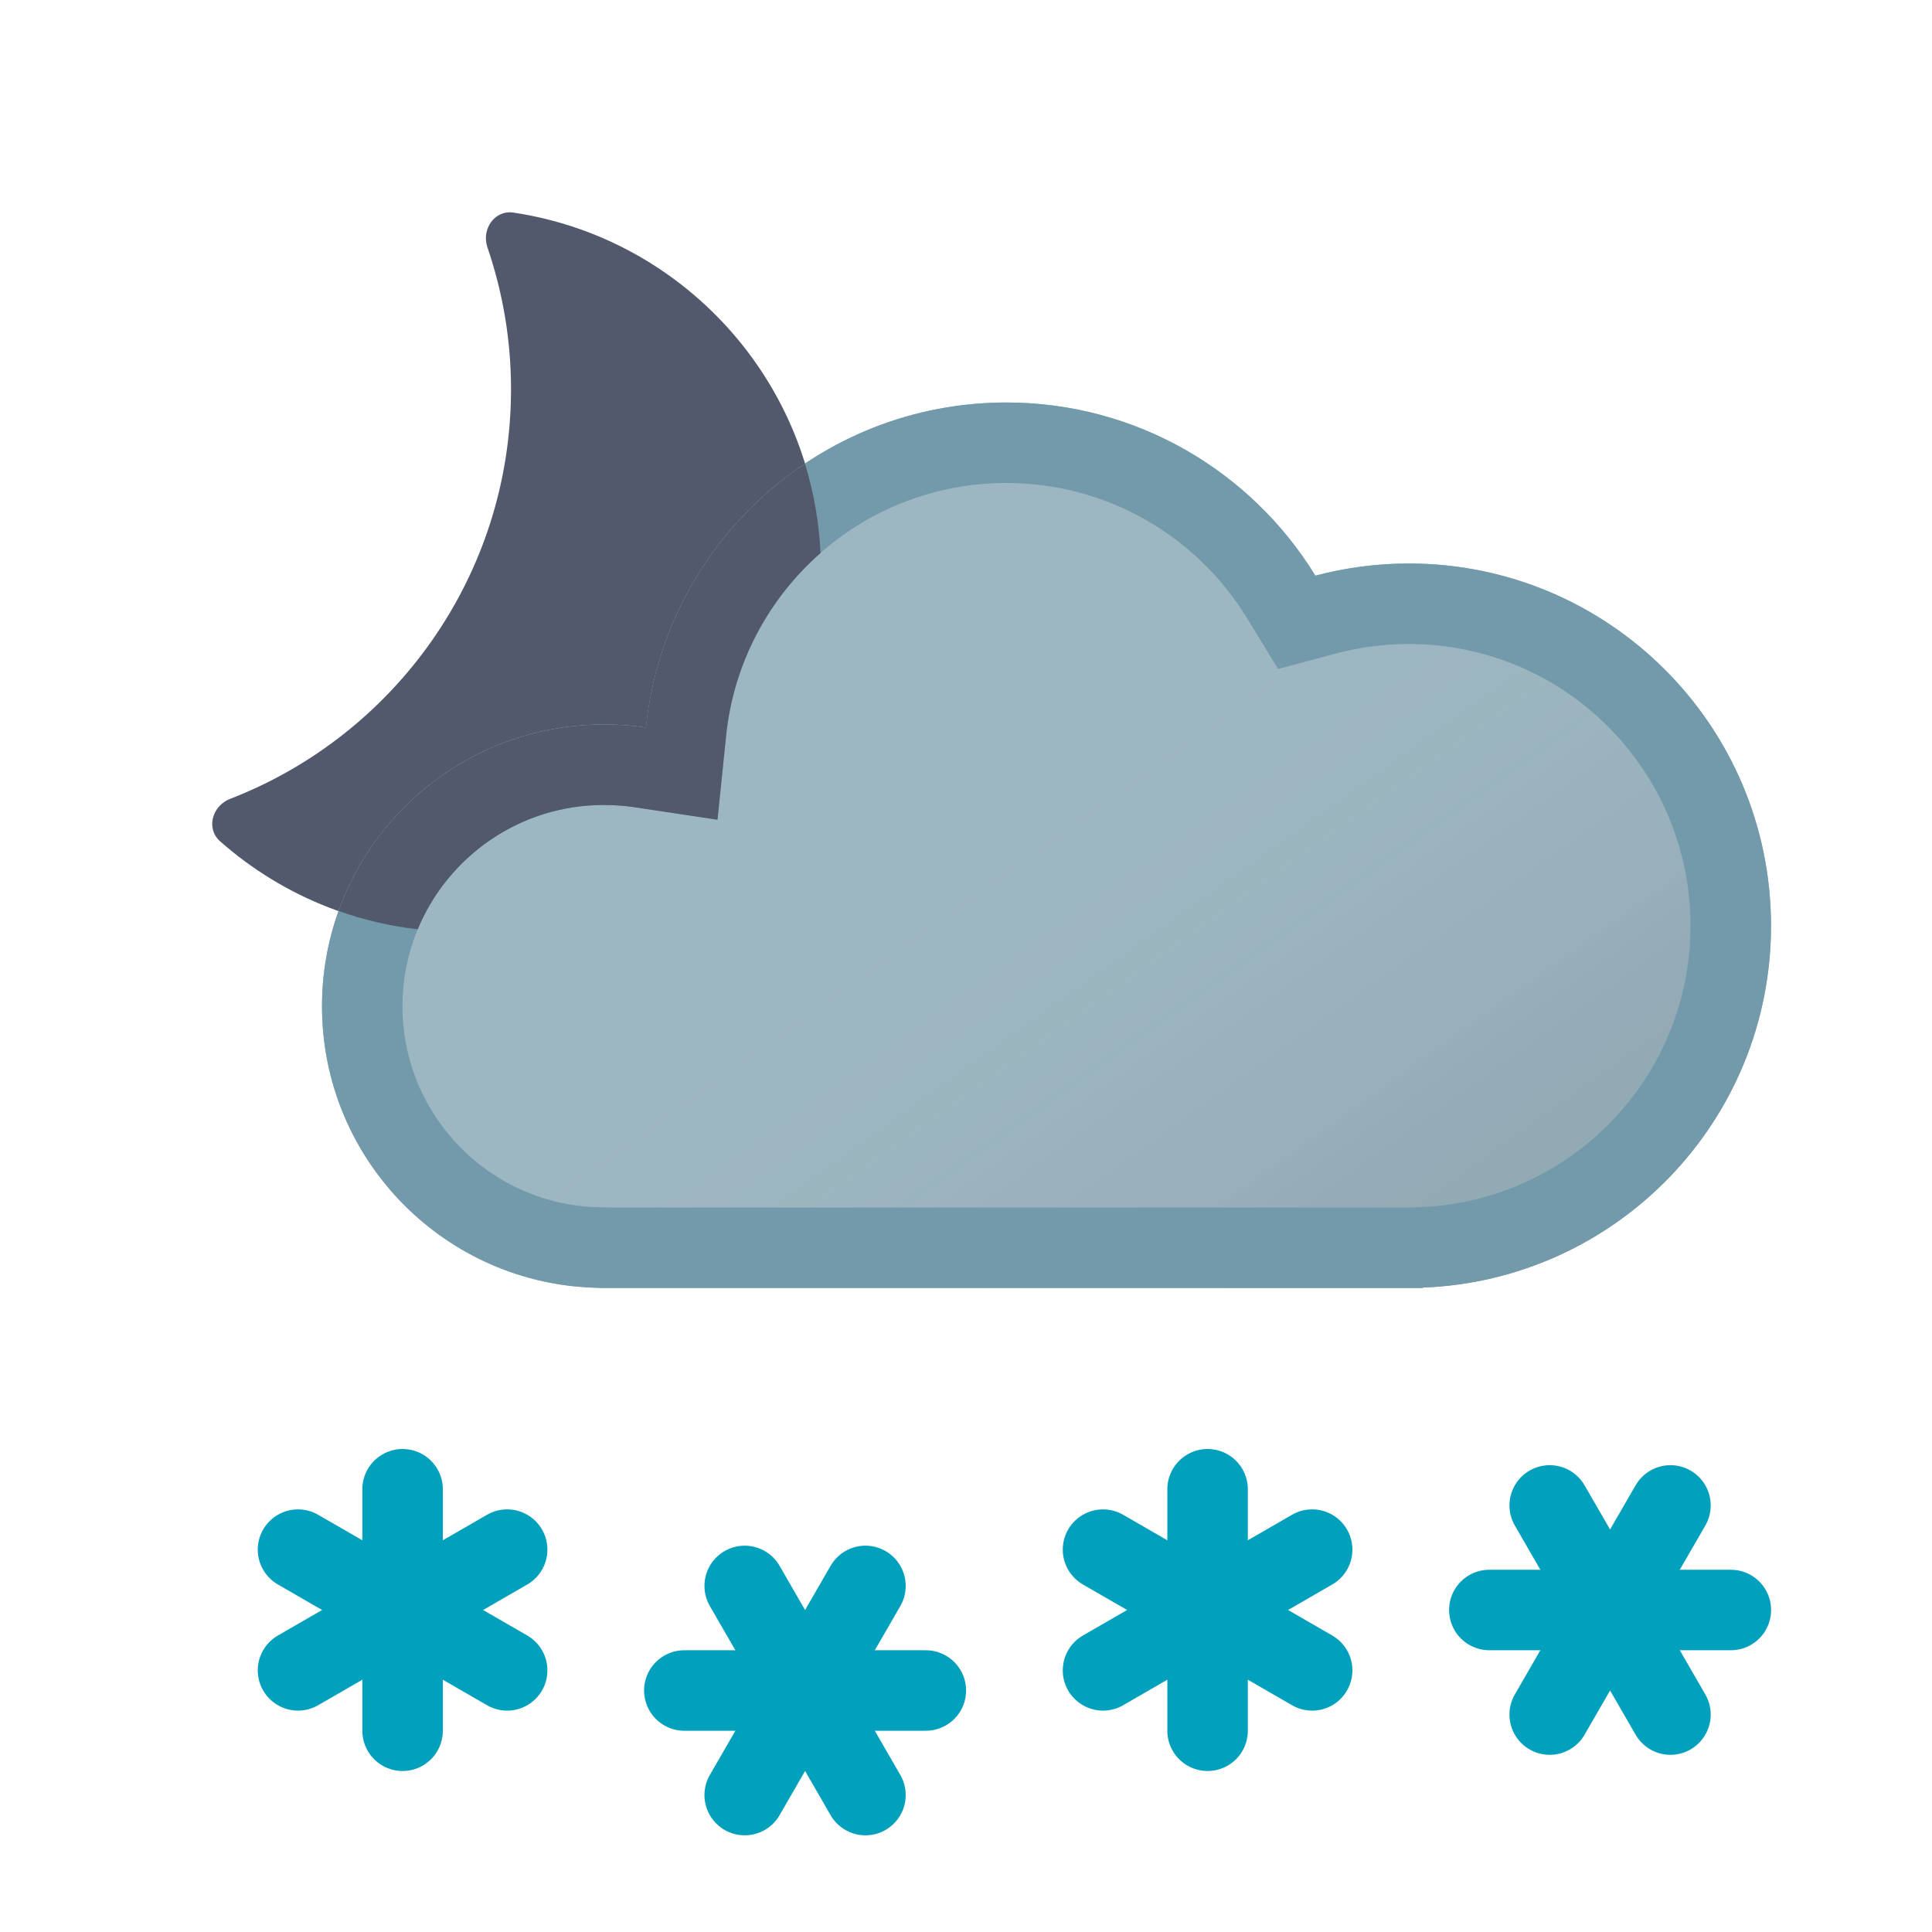
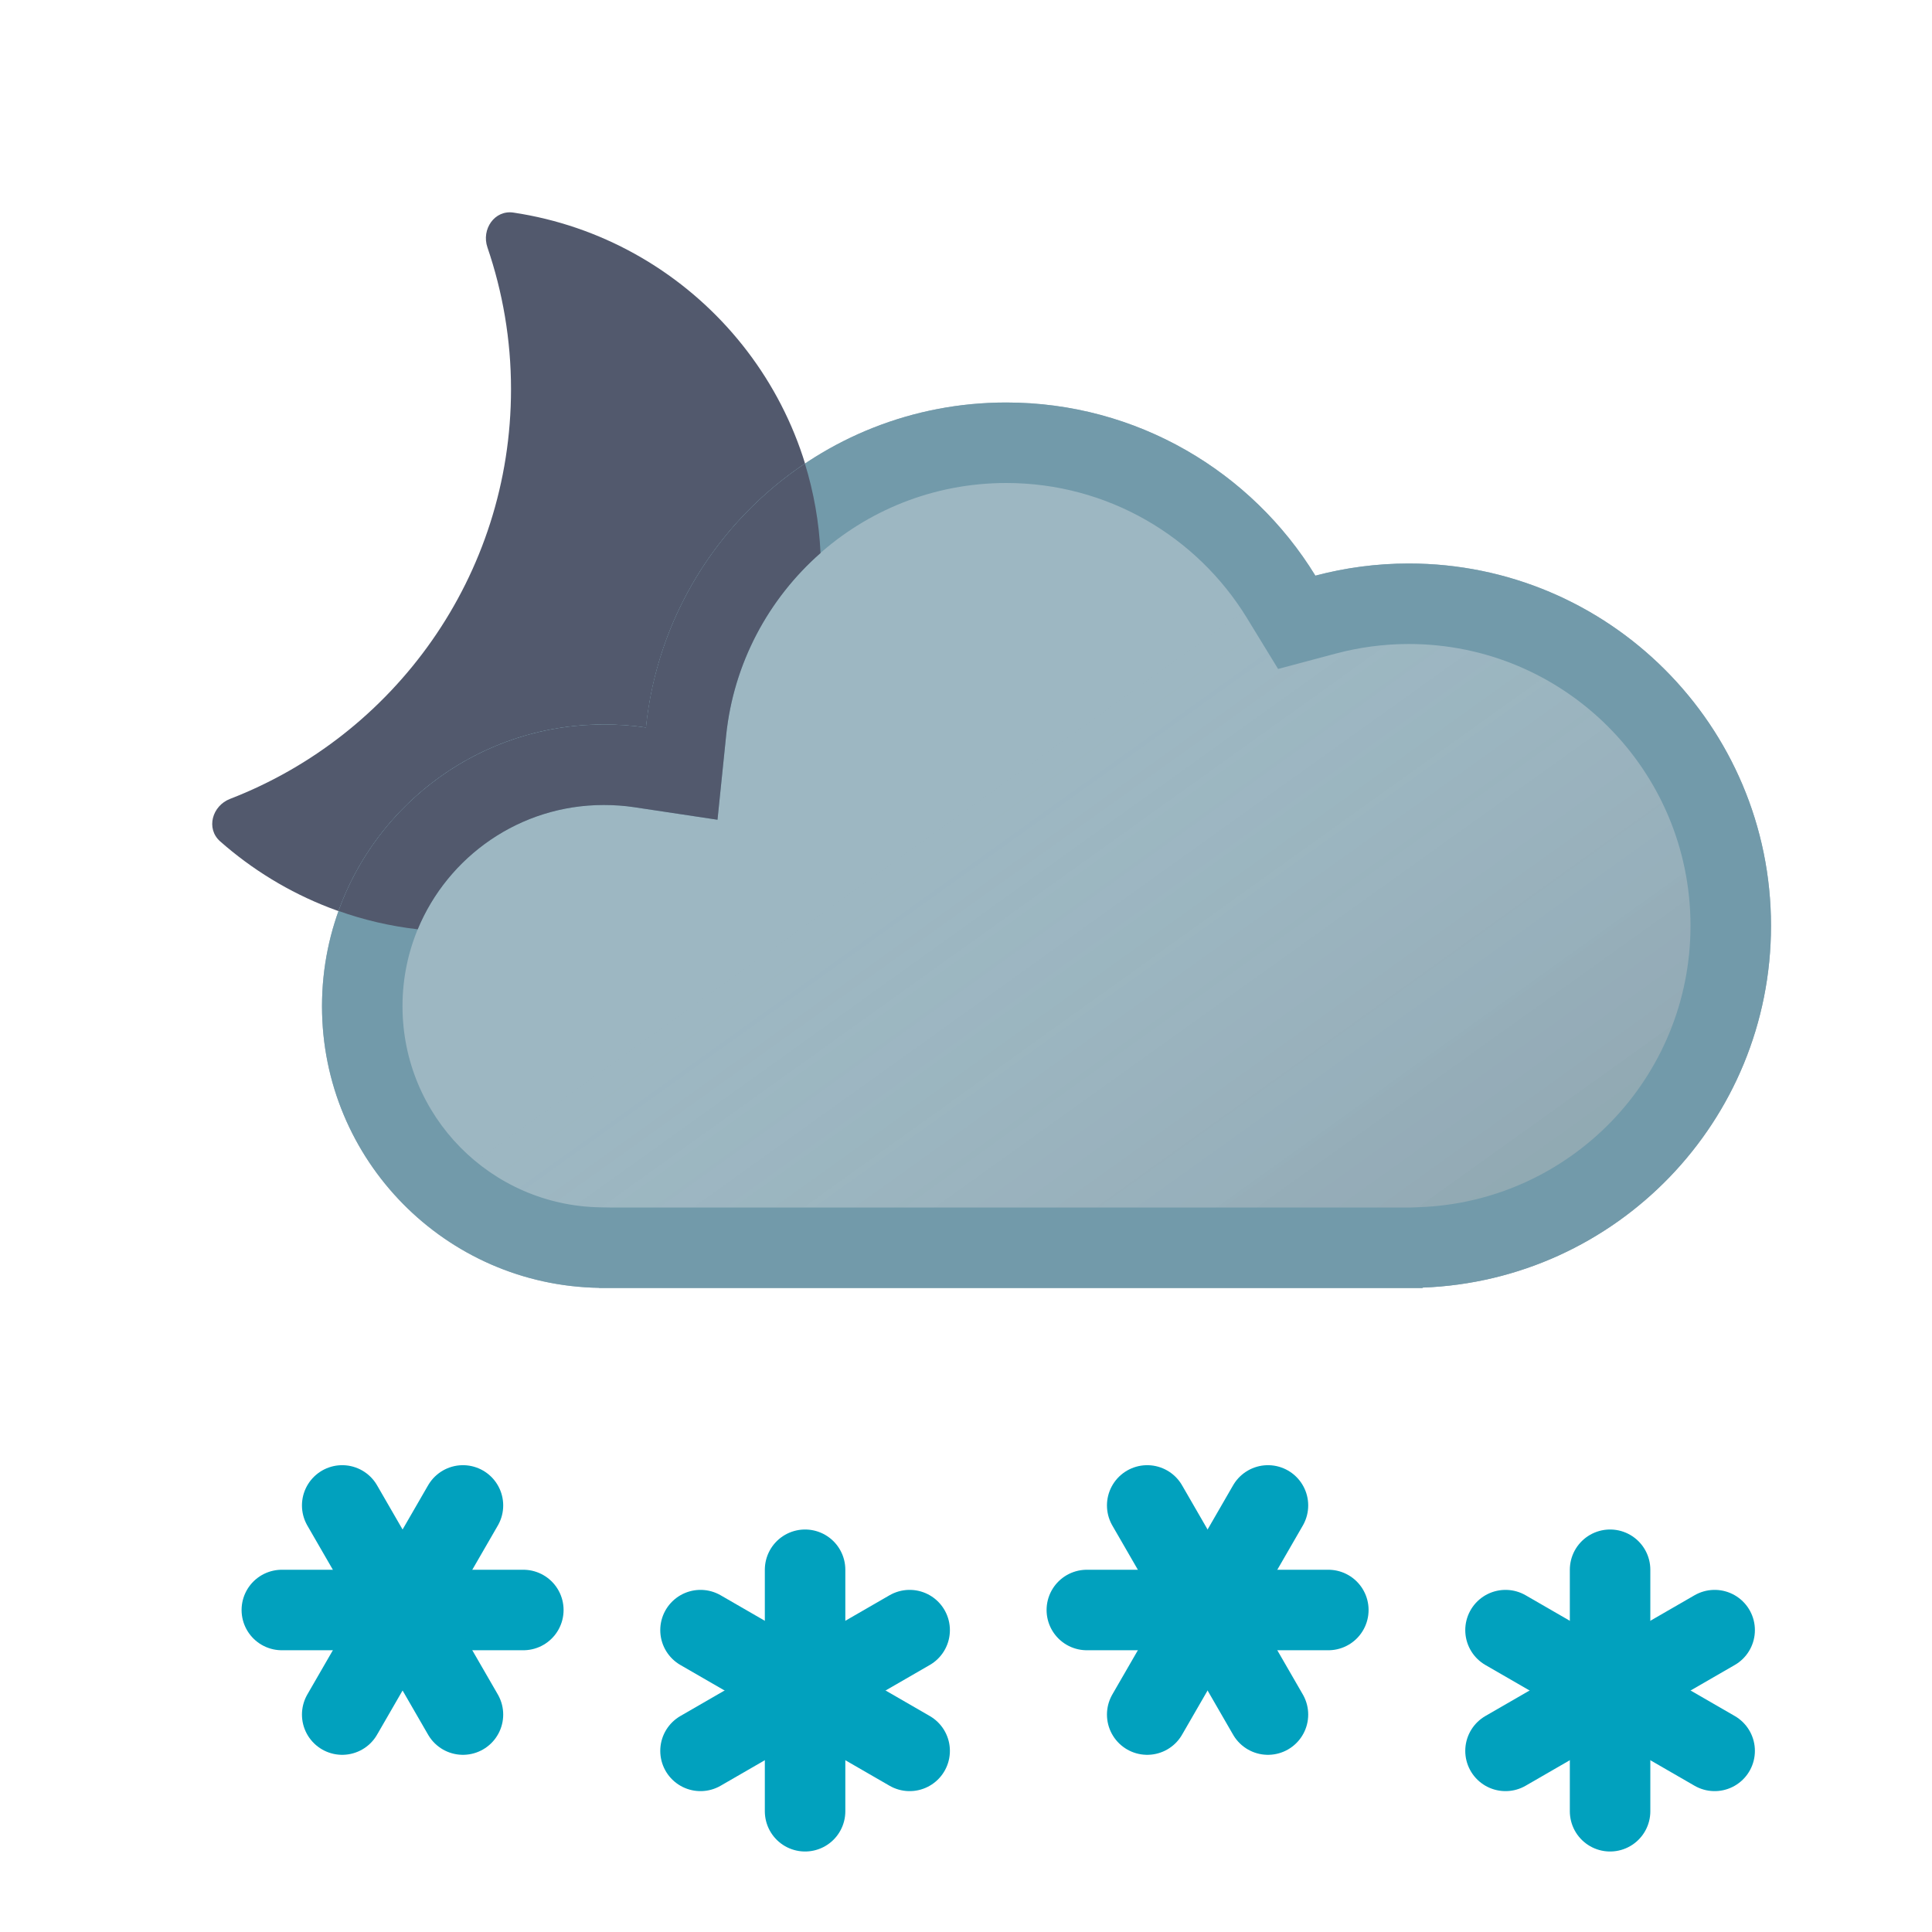
<svg xmlns="http://www.w3.org/2000/svg" xmlns:xlink="http://www.w3.org/1999/xlink" width="24" height="24" viewBox="0 0 24 24" fill="none">
  <path d="M6.055 3.073C5.978 2.848 6.144 2.605 6.379 2.641C8.541 2.965 10.199 4.829 10.199 7.082C10.199 9.563 8.187 11.575 5.706 11.575C4.566 11.575 3.526 11.15 2.734 10.451C2.556 10.293 2.635 10.01 2.858 9.924C4.899 9.135 6.348 7.155 6.348 4.834C6.348 4.218 6.244 3.626 6.055 3.073Z" fill="#52596D" />
  <use xlink:href="#stroke0_2201_1946" fill="#9DB7C2" />
  <use xlink:href="#stroke0_2201_1946" fill="url(#paint0_linear_2201_1946)" fill-opacity="0.15" style="mix-blend-mode:multiply" />
  <path d="M22 11.5C22 9.015 19.985 7 17.5 7C17.099 7 16.71 7.053 16.34 7.151C15.549 5.861 14.125 5 12.5 5C10.171 5 8.256 6.77 8.025 9.038C7.854 9.012 7.678 9 7.5 9C5.567 9 4 10.567 4 12.5C4 14.413 5.536 15.967 7.442 15.998V16H17.672V15.995C20.078 15.905 22 13.928 22 11.5ZM21 11.5C21 13.387 19.506 14.926 17.635 14.996L17.53 15H7.573L7.458 14.998C6.097 14.976 5 13.866 5 12.5C5 11.119 6.119 10 7.5 10C7.632 10 7.758 10.009 7.876 10.027L8.913 10.183L9.02 9.14C9.2 7.376 10.689 6 12.5 6C13.763 6 14.871 6.668 15.488 7.674L15.877 8.31L16.597 8.118C16.884 8.042 17.187 8 17.5 8C19.433 8 21 9.567 21 11.5Z" fill="#729AAA" />
-   <path d="M13.702 20.75L16.3 19.25" stroke-linecap="round" stroke="#01A1BE" />
-   <path d="M13.702 19.25L16.3 20.75" stroke-linecap="round" stroke="#01A1BE" />
-   <path d="M15.001 18.5V21.5" stroke-linecap="round" stroke="#01A1BE" />
-   <path d="M19.251 21.299L20.751 18.701" stroke-linecap="round" stroke="#01A1BE" />
-   <path d="M18.501 20H21.501" stroke-linecap="round" stroke="#01A1BE" />
-   <path d="M19.251 18.701L20.751 21.299" stroke-linecap="round" stroke="#01A1BE" />
-   <path d="M9.251 22.299L10.751 19.701" stroke-linecap="round" stroke="#01A1BE" />
-   <path d="M8.501 21H11.501" stroke-linecap="round" stroke="#01A1BE" />
-   <path d="M9.251 19.701L10.751 22.299" stroke-linecap="round" stroke="#01A1BE" />
-   <path d="M3.702 20.75L6.3 19.25" stroke-linecap="round" stroke="#01A1BE" />
-   <path d="M3.702 19.25L6.3 20.75" stroke-linecap="round" stroke="#01A1BE" />
-   <path d="M5.001 18.5V21.5" stroke-linecap="round" stroke="#01A1BE" />
+   <path d="M14.251 21.299L15.751 18.701" stroke-linecap="round" stroke="#01A1BE" />
+   <path d="M13.501 20L16.501 20" stroke-linecap="round" stroke="#01A1BE" />
+   <path d="M14.251 18.701L15.751 21.299" stroke-linecap="round" stroke="#01A1BE" />
+   <path d="M20.001 22.5L20.001 19.5" stroke-linecap="round" stroke="#01A1BE" />
+   <path d="M18.702 21.75L21.3 20.25" stroke-linecap="round" stroke="#01A1BE" />
+   <path d="M18.702 20.25L21.3 21.75" stroke-linecap="round" stroke="#01A1BE" />
+   <path d="M10.001 22.5L10.001 19.5" stroke-linecap="round" stroke="#01A1BE" />
+   <path d="M8.702 21.75L11.3 20.25" stroke-linecap="round" stroke="#01A1BE" />
+   <path d="M8.702 20.25L11.3 21.75" stroke-linecap="round" stroke="#01A1BE" />
+   <path d="M4.251 21.299L5.751 18.701" stroke-linecap="round" stroke="#01A1BE" />
+   <path d="M3.501 20L6.501 20" stroke-linecap="round" stroke="#01A1BE" />
+   <path d="M4.251 18.701L5.751 21.299" stroke-linecap="round" stroke="#01A1BE" />
  <path d="M9.999 5.759C10.108 6.113 10.175 6.485 10.193 6.87C9.548 7.437 9.112 8.237 9.02 9.14L8.913 10.183L7.876 10.027C7.757 10.009 7.632 10 7.5 10C6.458 10 5.565 10.638 5.189 11.544C4.848 11.505 4.519 11.428 4.205 11.316C4.69 9.966 5.982 9 7.5 9C7.678 9 7.853 9.012 8.024 9.038C8.164 7.671 8.915 6.485 9.999 5.759Z" fill="#52596D" />
  <defs>
    <linearGradient id="paint0_linear_2201_1946" x1="17" y1="20" x2="10.519" y2="10.948" gradientUnits="userSpaceOnUse">
      <stop />
      <stop offset="1" stop-color="white" stop-opacity="0" />
    </linearGradient>
    <path id="stroke0_2201_1946" d="M12.5 5C10.171 5 8.256 6.77 8.025 9.038C7.854 9.012 7.678 9 7.5 9C5.567 9 4 10.567 4 12.5C4 14.413 5.536 15.967 7.442 15.998V16H17.672V15.995C20.078 15.905 22 13.928 22 11.5C22 9.015 19.985 7 17.5 7C17.099 7 16.71 7.053 16.34 7.151C15.549 5.861 14.125 5 12.5 5Z" />
  </defs>
</svg>
